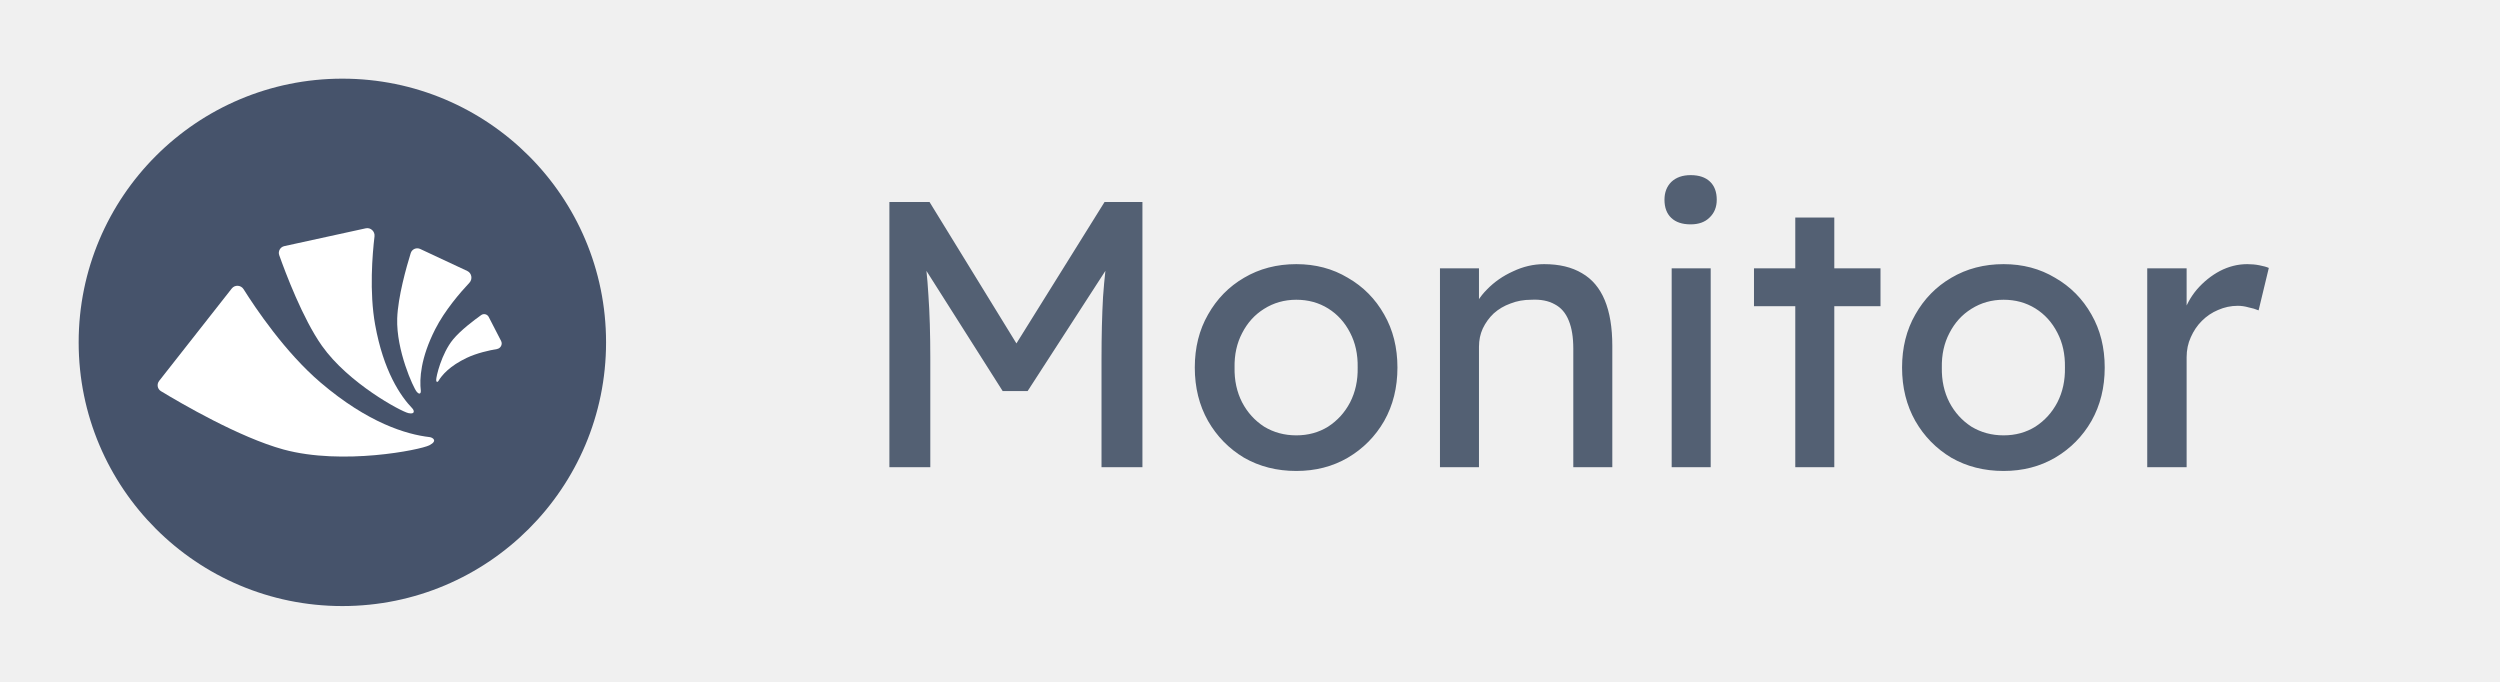
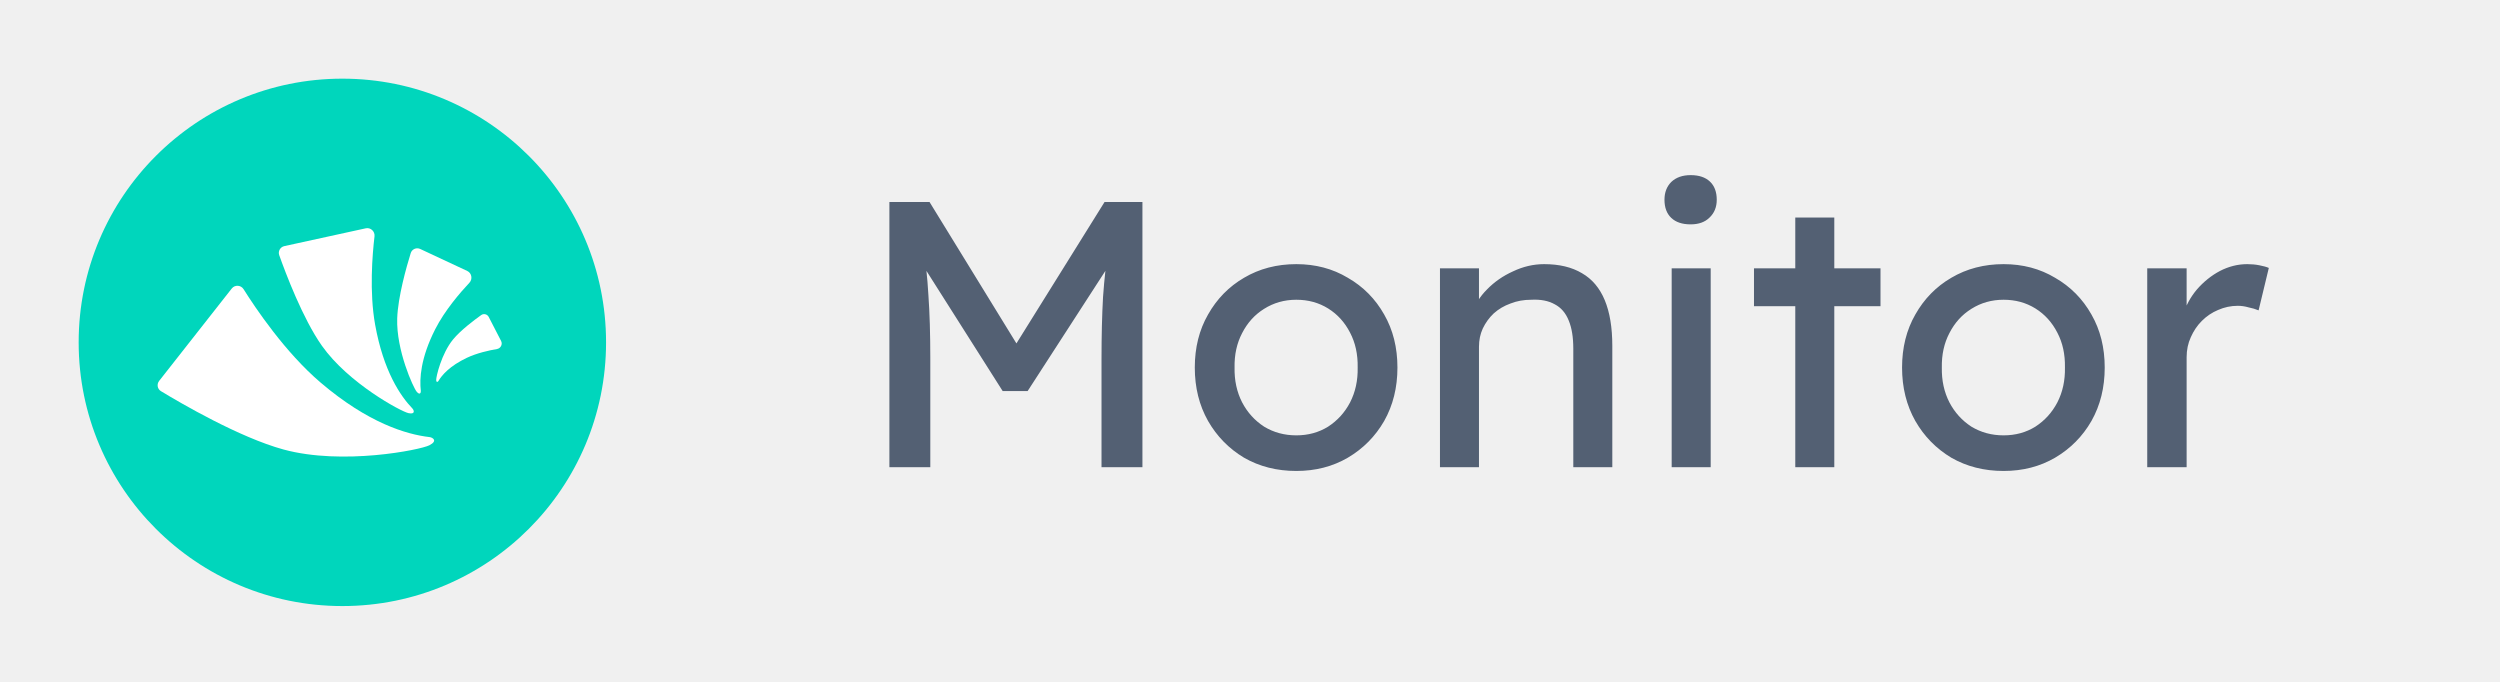
<svg xmlns="http://www.w3.org/2000/svg" width="396" height="108" viewBox="0 0 396 108" fill="none">
-   <circle cx="54.23" cy="54.23" r="41.77" fill="#46536B" />
+   <circle cx="54.23" cy="54.23" r="41.77" fill="#00D6BC" />
  <path d="M68.007 70.534C66.588 71.261 54.27 73.749 44.91 71.201C37.919 69.292 28.593 63.841 25.493 61.96C24.926 61.616 24.799 60.857 25.21 60.334L36.711 45.698C37.199 45.077 38.161 45.137 38.581 45.806C40.444 48.772 45.159 55.806 50.775 60.592C58.309 67.015 64.395 68.818 68.049 69.236C68.5 69.287 69.425 69.807 68.007 70.534Z" fill="white" />
  <path d="M64.686 65.436C63.52 65.178 55.203 60.726 50.991 54.772C47.958 50.479 45.231 43.24 44.231 40.422C44.008 39.795 44.39 39.127 45.037 38.985L57.939 36.164C58.708 35.995 59.415 36.657 59.322 37.442C58.989 40.259 58.486 46.24 59.421 51.432C60.738 58.758 63.408 62.714 65.326 64.704C65.564 64.95 65.853 65.693 64.686 65.436Z" fill="white" />
  <path d="M66.004 62.048C65.47 61.417 62.754 55.482 62.917 50.444C63.031 47.022 64.382 42.277 65.058 40.095C65.255 39.46 65.963 39.156 66.564 39.437L74.016 42.922C74.729 43.256 74.893 44.215 74.353 44.79C72.913 46.321 70.453 49.162 68.938 52.147C66.613 56.723 66.434 60.017 66.66 61.915C66.688 62.15 66.537 62.679 66.004 62.048Z" fill="white" />
  <path d="M69.093 60.185C69.07 59.706 69.916 56.02 71.766 53.768C72.96 52.317 75.087 50.715 76.222 49.906C76.627 49.618 77.186 49.763 77.414 50.206L79.376 54.013C79.648 54.54 79.306 55.186 78.724 55.285C77.492 55.495 75.545 55.919 73.927 56.688C71.248 57.96 70.005 59.407 69.44 60.357C69.37 60.475 69.115 60.664 69.093 60.185Z" fill="white" />
  <path d="M140.88 74V32H147.24L162.54 56.9L159.48 56.84L174.96 32H180.96V74H174.48V56.78C174.48 53.18 174.56 49.94 174.72 47.06C174.92 44.18 175.24 41.32 175.68 38.48L176.52 40.7L162.78 61.94H158.82L145.5 40.94L146.16 38.48C146.6 41.16 146.9 43.92 147.06 46.76C147.26 49.56 147.36 52.9 147.36 56.78V74H140.88ZM205.335 74.6C202.255 74.6 199.495 73.9 197.055 72.5C194.655 71.06 192.755 69.12 191.355 66.68C189.955 64.2 189.255 61.38 189.255 58.22C189.255 55.06 189.955 52.26 191.355 49.82C192.755 47.34 194.655 45.4 197.055 44C199.495 42.56 202.255 41.84 205.335 41.84C208.375 41.84 211.095 42.56 213.495 44C215.935 45.4 217.855 47.34 219.255 49.82C220.655 52.26 221.355 55.06 221.355 58.22C221.355 61.38 220.655 64.2 219.255 66.68C217.855 69.12 215.935 71.06 213.495 72.5C211.095 73.9 208.375 74.6 205.335 74.6ZM205.335 68.96C207.215 68.96 208.895 68.5 210.375 67.58C211.855 66.62 213.015 65.34 213.855 63.74C214.695 62.1 215.095 60.26 215.055 58.22C215.095 56.14 214.695 54.3 213.855 52.7C213.015 51.06 211.855 49.78 210.375 48.86C208.895 47.94 207.215 47.48 205.335 47.48C203.455 47.48 201.755 47.96 200.235 48.92C198.755 49.84 197.595 51.12 196.755 52.76C195.915 54.36 195.515 56.18 195.555 58.22C195.515 60.26 195.915 62.1 196.755 63.74C197.595 65.34 198.755 66.62 200.235 67.58C201.755 68.5 203.455 68.96 205.335 68.96ZM228.09 74V42.5H234.27V48.98L233.19 49.7C233.59 48.3 234.37 47.02 235.53 45.86C236.69 44.66 238.07 43.7 239.67 42.98C241.27 42.22 242.91 41.84 244.59 41.84C246.99 41.84 248.99 42.32 250.59 43.28C252.19 44.2 253.39 45.62 254.19 47.54C254.99 49.46 255.39 51.88 255.39 54.8V74H249.21V55.22C249.21 53.42 248.97 51.94 248.49 50.78C248.01 49.58 247.27 48.72 246.27 48.2C245.27 47.64 244.03 47.4 242.55 47.48C241.35 47.48 240.25 47.68 239.25 48.08C238.25 48.44 237.37 48.96 236.61 49.64C235.89 50.32 235.31 51.12 234.87 52.04C234.47 52.92 234.27 53.88 234.27 54.92V74H231.21C230.69 74 230.17 74 229.65 74C229.13 74 228.61 74 228.09 74ZM264.793 74V42.5H270.973V74H264.793ZM267.793 35.54C266.473 35.54 265.453 35.2 264.733 34.52C264.013 33.84 263.653 32.88 263.653 31.64C263.653 30.48 264.013 29.54 264.733 28.82C265.493 28.1 266.513 27.74 267.793 27.74C269.113 27.74 270.133 28.08 270.853 28.76C271.573 29.44 271.933 30.4 271.933 31.64C271.933 32.8 271.553 33.74 270.793 34.46C270.073 35.18 269.073 35.54 267.793 35.54ZM284.372 74V34.46H290.552V74H284.372ZM277.832 48.5V42.5H297.872V48.5H277.832ZM317.367 74.6C314.287 74.6 311.527 73.9 309.087 72.5C306.687 71.06 304.787 69.12 303.387 66.68C301.987 64.2 301.287 61.38 301.287 58.22C301.287 55.06 301.987 52.26 303.387 49.82C304.787 47.34 306.687 45.4 309.087 44C311.527 42.56 314.287 41.84 317.367 41.84C320.407 41.84 323.127 42.56 325.527 44C327.967 45.4 329.887 47.34 331.287 49.82C332.687 52.26 333.387 55.06 333.387 58.22C333.387 61.38 332.687 64.2 331.287 66.68C329.887 69.12 327.967 71.06 325.527 72.5C323.127 73.9 320.407 74.6 317.367 74.6ZM317.367 68.96C319.247 68.96 320.927 68.5 322.407 67.58C323.887 66.62 325.047 65.34 325.887 63.74C326.727 62.1 327.127 60.26 327.087 58.22C327.127 56.14 326.727 54.3 325.887 52.7C325.047 51.06 323.887 49.78 322.407 48.86C320.927 47.94 319.247 47.48 317.367 47.48C315.487 47.48 313.787 47.96 312.267 48.92C310.787 49.84 309.627 51.12 308.787 52.76C307.947 54.36 307.547 56.18 307.587 58.22C307.547 60.26 307.947 62.1 308.787 63.74C309.627 65.34 310.787 66.62 312.267 67.58C313.787 68.5 315.487 68.96 317.367 68.96ZM340.121 74V42.5H346.361V52.4L345.761 50C346.201 48.48 346.941 47.1 347.981 45.86C349.061 44.62 350.281 43.64 351.641 42.92C353.041 42.2 354.481 41.84 355.961 41.84C356.641 41.84 357.281 41.9 357.881 42.02C358.521 42.14 359.021 42.28 359.381 42.44L357.761 49.16C357.281 48.96 356.741 48.8 356.141 48.68C355.581 48.52 355.021 48.44 354.461 48.44C353.381 48.44 352.341 48.66 351.341 49.1C350.381 49.5 349.521 50.08 348.761 50.84C348.041 51.56 347.461 52.42 347.021 53.42C346.581 54.38 346.361 55.44 346.361 56.6V74H340.121Z" fill="#536073" />
</svg>
